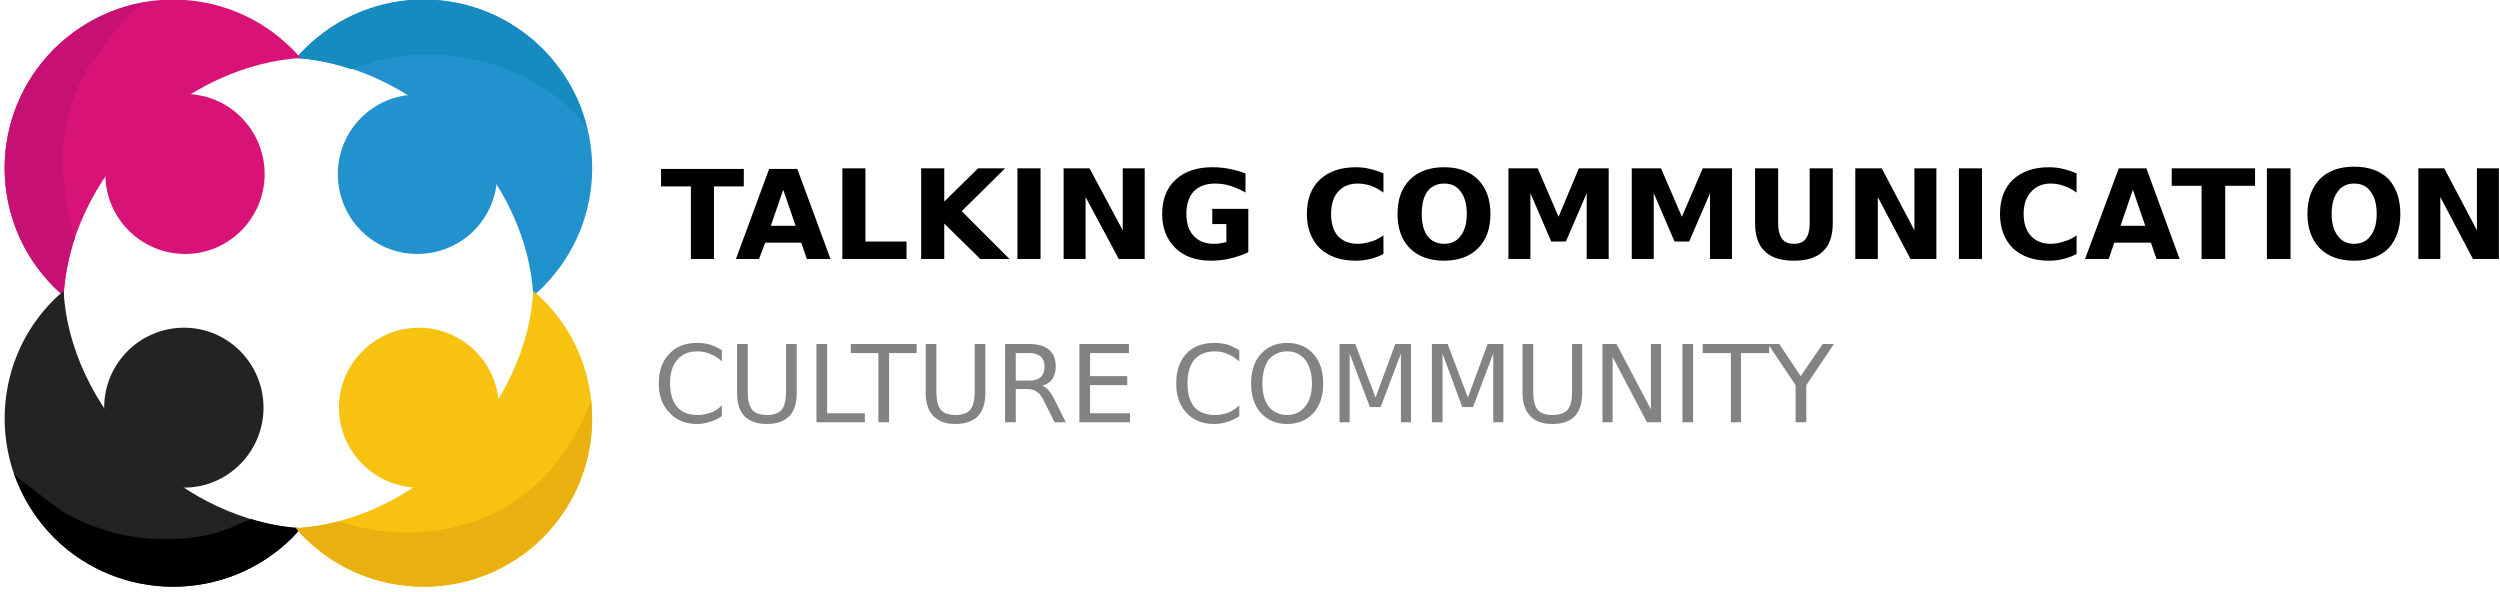
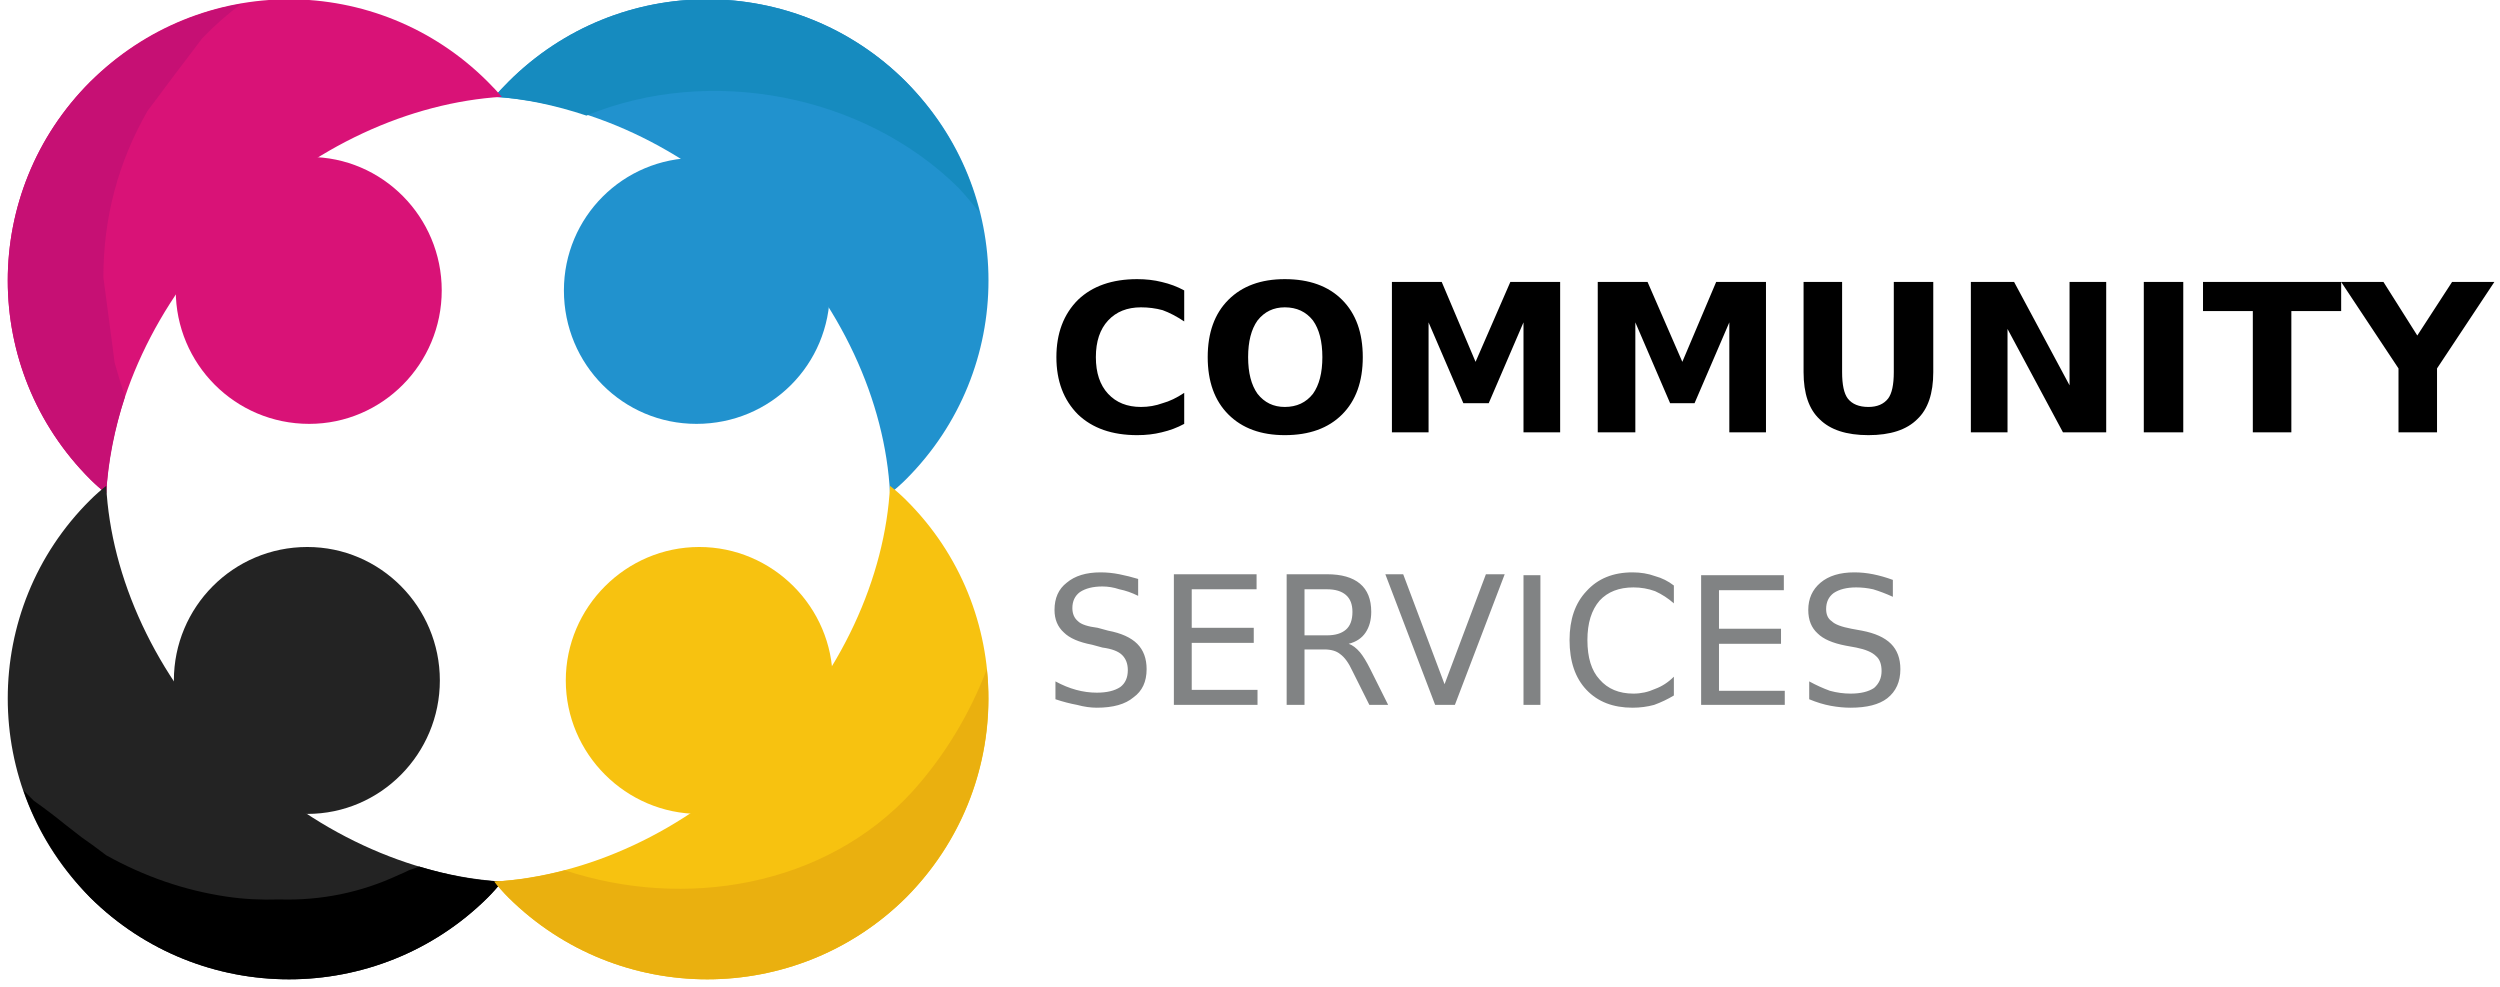
- <svg xmlns="http://www.w3.org/2000/svg" version="1.2" viewBox="0 0 444 105" width="444" height="105">
+ <svg xmlns="http://www.w3.org/2000/svg" version="1.2" viewBox="0 0 266 105" width="266" height="105">
  <style>
        .a {
            fill: #2192ce
        }

        .b {
            fill: #168bbf
        }

        .c {
            fill: #d91277
        }

        .d {
            fill: #c61074
        }

        .e {
            fill: #232323
        }

        .f {
            fill: #f7c210
        }

        .g {
            fill: #eab00f
        }

        .h {
            fill: #818384
        }
    </style>
  <g style="display:none">
    <path d="m-42-154h500v500h-500z" />
  </g>
  <path class="a" d="m81.2 23.9c8.3 8.4 13 18.8 13.5 28.6q0.9-0.7 1.7-1.5c11.7-11.7 11.7-30.6 0-42.3-11.7-11.7-30.6-11.7-42.3 0q-0.8 0.8-1.5 1.6c9.8 0.6 20.2 5.2 28.6 13.6z" />
  <path class="b" d="m102 20q1.2 1.3 2.2 2.6c-1.2-5.1-3.9-9.9-7.8-13.9-11.7-11.7-30.6-11.7-42.3 0q-0.8 0.8-1.5 1.6c3.2 0.2 6.5 0.9 9.8 2 13.1-5.4 29.5-2.3 39.6 7.7z" />
  <path class="a" d="m74.1 45.1c-7.8 0-14.1-6.3-14.1-14.2 0-7.8 6.3-14.1 14.1-14.1 7.9 0 14.2 6.3 14.2 14.1 0 7.9-6.3 14.2-14.2 14.2z" />
  <path class="c" d="m24.8 23.9c8.4-8.4 18.9-13 28.6-13.6q-0.7-0.8-1.5-1.6c-11.7-11.7-30.6-11.7-42.3 0-11.7 11.7-11.7 30.6 0 42.3q0.8 0.8 1.7 1.5c0.5-9.8 5.2-20.2 13.5-28.6z" />
  <path class="d" d="m12.2 38.6q-0.6-4.5-1.2-9.1 0-9.5 4.7-17.7 2.9-3.9 5.8-7.7 2-2.1 4.2-3.7c-5.9 1-11.5 3.8-16.1 8.3-11.7 11.7-11.7 30.6 0 42.3q0.8 0.8 1.7 1.5c0.2-3.4 0.9-6.9 2-10.3q-0.6-1.8-1.1-3.6z" />
  <path class="c" d="m32.9 45.1c-7.9 0-14.2-6.4-14.2-14.2 0-7.8 6.3-14.2 14.2-14.2 7.8 0 14.1 6.4 14.1 14.2 0 7.8-6.3 14.2-14.1 14.2z" />
  <path class="e" d="m24.8 80.2c-8.3-8.3-13-18.8-13.5-28.5q-0.9 0.7-1.7 1.5c-11.7 11.6-11.7 30.6 0 42.3 11.7 11.6 30.6 11.6 42.3 0q0.8-0.8 1.5-1.7c-9.7-0.6-20.2-5.2-28.6-13.6z" />
  <path d="m53.4 93.8c-2.9-0.1-5.8-0.7-8.8-1.6q-0.5 0.2-1.1 0.4-0.6 0.3-1.1 0.5-6 2.8-12.7 2.6-2.9 0.1-5.6-0.3-6.7-1-12.8-4.4-1.3-1-2.6-1.9-0.9-0.7-1.8-1.4-1.6-1.3-3.3-2.5-0.6-0.6-1.1-1.1c1.4 4.1 3.8 8 7.1 11.4 11.7 11.6 30.6 11.6 42.3 0q0.8-0.8 1.5-1.7z" />
  <path class="e" d="m32.7 86.6c-7.9 0-14.2-6.4-14.2-14.2 0-7.8 6.3-14.2 14.2-14.2 7.8 0 14.1 6.4 14.1 14.2 0 7.8-6.3 14.2-14.1 14.2z" />
  <path class="f" d="m81.2 80.2c-8.4 8.4-18.8 13-28.6 13.6q0.7 0.9 1.5 1.7c11.7 11.6 30.6 11.6 42.3 0 11.7-11.7 11.7-30.7 0-42.3q-0.8-0.8-1.7-1.5c-0.5 9.7-5.2 20.2-13.5 28.5z" />
  <path class="g" d="m105 71.2c-1.8 4.7-4.4 9.1-7.9 13-9.3 10.2-24.3 12.6-37 8.4q-3.8 1-7.5 1.2 0.7 0.9 1.5 1.7c11.7 11.6 30.6 11.6 42.3 0 6.6-6.7 9.5-15.6 8.6-24.3z" />
  <path class="f" d="m74.4 86.6c-7.8 0-14.2-6.4-14.2-14.2 0-7.8 6.4-14.2 14.2-14.2 7.8 0 14.2 6.4 14.2 14.2 0 7.8-6.4 14.2-14.2 14.2z" />
-   <path d="m117.4 33.1v-3.1h14.7v3.1h-5.3v12.9h-4.1v-12.9zm25.9 12.9l-1-2.9h-6.4l-1.1 2.9h-4.1l5.9-16h5l5.9 16zm-4.2-12.3l-2.2 6.4h4.4zm10.5 12.3v-16.1h4.1v13h7.3v3.1zm14 0v-16.1h4.1v5.9l6-5.9h4.8l-7.7 7.6 8.5 8.5h-5.2l-6.4-6.3v6.3zm17.1 0v-16.1h4.1v16.1zm8.2 0v-16.1h4.6l5.9 11v-11h3.9v16.1h-4.6l-5.9-11v11zm32.8-8.9v7.7q-1.5 0.7-3.2 1.1-1.6 0.4-3.4 0.4-4 0-6.3-2.2-2.4-2.3-2.4-6.1 0-3.9 2.4-6.1 2.4-2.2 6.5-2.2 1.6 0 3.1 0.3 1.5 0.3 2.8 0.8v3.4q-1.4-0.8-2.7-1.2-1.3-0.4-2.7-0.4-2.4 0-3.8 1.4-1.3 1.4-1.3 4 0 2.5 1.3 3.9 1.3 1.4 3.6 1.4 0.7 0 1.2-0.1 0.6-0.1 1-0.2v-3.2h-2.5v-2.7zm24 4.7v3.3q-1.1 0.6-2.4 0.9-1.2 0.3-2.5 0.3-4 0-6.4-2.2-2.3-2.3-2.3-6.1 0-3.9 2.3-6.1 2.4-2.2 6.4-2.2 1.3 0 2.5 0.3 1.3 0.3 2.4 0.8v3.4q-1.1-0.8-2.2-1.2-1.2-0.4-2.4-0.4-2.2 0-3.5 1.5-1.2 1.4-1.2 3.9 0 2.5 1.2 3.9 1.3 1.4 3.5 1.4 1.2 0 2.4-0.4 1.1-0.3 2.2-1.1zm10.8-9.2q-1.9 0-3 1.4-1 1.4-1 4 0 2.5 1 3.9 1.1 1.4 3 1.4 1.9 0 2.9-1.4 1.1-1.4 1.1-3.9 0-2.6-1.1-4-1-1.4-2.9-1.4zm0-2.9q3.8 0 6 2.2 2.2 2.2 2.2 6.1 0 3.9-2.2 6.1-2.2 2.2-6 2.2-3.9 0-6.1-2.2-2.2-2.2-2.2-6.1 0-3.9 2.2-6.1 2.2-2.2 6.1-2.2zm11.4 16.3v-16.1h5.2l3.7 8.6 3.6-8.6h5.3v16.1h-3.9v-11.7l-3.7 8.6h-2.6l-3.7-8.6v11.7zm21.9 0v-16.1h5.2l3.7 8.6 3.7-8.6h5.2v16.1h-3.9v-11.7l-3.7 8.6h-2.6l-3.7-8.6v11.7zm21.9-6.4v-9.7h4.1v9.7q0 1.9 0.7 2.8 0.6 0.9 2.1 0.9 1.5 0 2.1-0.9 0.7-0.9 0.7-2.8v-9.7h4.1v9.7q0 3.4-1.7 5-1.7 1.7-5.2 1.7-3.5 0-5.2-1.7-1.7-1.6-1.7-5zm17.8 6.4v-16.1h4.7l5.8 11v-11h3.9v16.1h-4.6l-5.8-11v11zm18.4 0v-16.1h4.1v16.1zm20.9-4.2v3.3q-1.1 0.6-2.4 0.9-1.2 0.3-2.5 0.3-4 0-6.4-2.2-2.3-2.3-2.3-6.1 0-3.9 2.3-6.1 2.4-2.2 6.4-2.2 1.3 0 2.5 0.3 1.3 0.3 2.4 0.8v3.4q-1.1-0.8-2.3-1.2-1.1-0.4-2.3-0.4-2.2 0-3.5 1.5-1.3 1.4-1.3 3.9 0 2.5 1.3 3.9 1.3 1.4 3.5 1.4 1.2 0 2.3-0.4 1.2-0.3 2.3-1.1zm14.2 4.2l-1-2.9h-6.5l-1 2.9h-4.2l6-16.1h4.9l5.9 16.1zm-4.2-12.3l-2.2 6.4h4.4zm6.9-0.7v-3.1h14.8v3.1h-5.3v13h-4.2v-13zm16.9 13v-16.1h4.2v16.1zm15.5-13.4q-1.9 0-2.9 1.4-1.1 1.4-1.1 4 0 2.5 1.1 3.9 1 1.4 2.9 1.4 1.9 0 2.9-1.4 1.1-1.4 1.1-3.9 0-2.6-1.1-4-1-1.4-2.9-1.4zm0-3q3.9 0 6.1 2.2 2.1 2.3 2.1 6.2 0 3.8-2.1 6.1-2.2 2.2-6.1 2.2-3.9 0-6.1-2.2-2.2-2.3-2.2-6.1 0-3.9 2.2-6.2 2.2-2.2 6.1-2.2zm11.4 16.4v-16.1h4.6l5.8 11v-11h3.9v16.1h-4.6l-5.8-11v11z" />
-   <path class="h" d="m128.2 62.2v2q-0.9-0.9-2-1.3-1.1-0.5-2.3-0.5-2.4 0-3.6 1.5-1.3 1.4-1.3 4.2 0 2.7 1.3 4.2 1.2 1.4 3.6 1.4 1.2 0 2.3-0.4 1.1-0.4 2-1.3v1.9q-1 0.7-2.1 1-1.1 0.4-2.3 0.4-3.1 0-4.9-2-1.9-1.9-1.9-5.2 0-3.4 1.9-5.3 1.8-1.9 4.9-1.9 1.3 0 2.3 0.3 1.2 0.4 2.1 1zm2.7 7.6v-8.7h1.9v8.5q0 2.2 0.8 3.2 0.8 0.9 2.6 0.9 1.8 0 2.6-0.9 0.8-1 0.8-3.2v-8.5h1.9v8.7q0 2.7-1.3 4.1-1.4 1.4-4 1.4-2.6 0-4-1.4-1.3-1.4-1.3-4.1zm14.1 5.2v-13.9h1.9v12.3h6.7v1.6zm6.1-12.3v-1.6h11.7v1.6h-4.9v12.3h-1.9v-12.3zm13.3 7.1v-8.7h1.9v8.5q0 2.2 0.8 3.2 0.8 0.9 2.6 0.9 1.8 0 2.6-0.9 0.8-1 0.8-3.2v-8.5h1.9v8.7q0 2.7-1.3 4.1-1.4 1.4-4 1.4-2.6 0-3.9-1.4-1.4-1.4-1.4-4.1zm20.7-1.3q0.6 0.2 1.2 0.9 0.5 0.6 1.1 1.8l1.9 3.8h-2l-1.8-3.6q-0.6-1.3-1.3-1.8-0.6-0.5-1.7-0.5h-2.1v5.9h-1.9v-13.9h4.3q2.3 0 3.5 1 1.2 1 1.2 3 0 1.3-0.6 2.2-0.6 0.9-1.8 1.2zm-2.3-5.8h-2.4v4.9h2.4q1.3 0 2-0.6 0.7-0.6 0.7-1.9 0-1.2-0.7-1.8-0.7-0.6-2-0.6zm8.9 12.3v-13.9h8.8v1.6h-6.9v4.1h6.6v1.6h-6.6v5h7.1v1.6zm28.4-12.8v2q-1-0.9-2-1.3-1.1-0.5-2.3-0.5-2.4 0-3.7 1.5-1.2 1.4-1.2 4.2 0 2.7 1.2 4.2 1.3 1.4 3.7 1.4 1.2 0 2.3-0.4 1-0.4 2-1.3v1.9q-1 0.7-2.1 1-1.1 0.4-2.3 0.4-3.2 0-5-2-1.8-1.9-1.8-5.2 0-3.4 1.8-5.3 1.8-1.9 5-1.9 1.2 0 2.3 0.3 1.1 0.4 2.1 1zm8.5 0.2q-2 0-3.3 1.5-1.1 1.6-1.1 4.2 0 2.6 1.1 4.1 1.3 1.5 3.3 1.5 2 0 3.2-1.5 1.2-1.5 1.2-4.1 0-2.6-1.2-4.2-1.2-1.5-3.2-1.5zm0-1.5q2.9 0 4.7 2 1.7 1.9 1.7 5.2 0 3.3-1.7 5.2-1.8 2-4.7 2-2.9 0-4.7-2-1.7-1.9-1.7-5.2 0-3.3 1.7-5.2 1.8-2 4.7-2zm9.3 14.1v-13.9h2.8l3.6 9.5 3.5-9.5h2.8v13.9h-1.8v-12.2l-3.6 9.5h-1.9l-3.6-9.5v12.2zm16.4 0v-13.9h2.8l3.6 9.5 3.5-9.5h2.8v13.9h-1.8v-12.2l-3.6 9.5h-1.9l-3.5-9.5v12.2zm16.1-5.2v-8.7h1.9v8.5q0 2.2 0.8 3.2 0.8 0.9 2.6 0.9 1.8 0 2.7-0.9 0.8-1 0.8-3.2v-8.5h1.8v8.7q0 2.7-1.3 4.1-1.3 1.4-4 1.4-2.6 0-3.9-1.4-1.4-1.4-1.4-4.1zm14.2 5.2v-13.9h2.5l6.1 11.6v-11.6h1.8v13.9h-2.5l-6.1-11.6v11.6zm14.2 0v-13.9h1.9v13.9zm3.6-12.3v-1.6h11.8v1.6h-5v12.3h-1.8v-12.3zm16.5 5.7l-4.9-7.3h2l3.8 5.7 3.9-5.7h2l-4.9 7.3v6.6h-1.9z" />
+   <path d="m126 41.8v3.3q-1.1 0.6-2.4 0.9-1.2 0.3-2.6 0.3-4 0-6.3-2.2-2.3-2.3-2.3-6.1 0-3.8 2.3-6.1 2.3-2.2 6.3-2.2 1.4 0 2.6 0.3 1.3 0.3 2.4 0.9v3.3q-1.2-0.8-2.3-1.2-1.1-0.3-2.3-0.3-2.2 0-3.5 1.4-1.3 1.4-1.3 3.9 0 2.5 1.3 3.9 1.3 1.4 3.5 1.4 1.2 0 2.3-0.4 1.1-0.3 2.3-1.1zm10.7-9.1q-1.8 0-2.9 1.4-1 1.4-1 3.9 0 2.5 1 3.9 1.1 1.4 2.9 1.4 1.9 0 3-1.4 1-1.4 1-3.9 0-2.5-1-3.9-1.1-1.4-3-1.4zm0-3q3.9 0 6.1 2.2 2.2 2.2 2.2 6.1 0 3.9-2.2 6.1-2.2 2.2-6.1 2.2-3.8 0-6-2.2-2.2-2.2-2.2-6.1 0-3.9 2.2-6.1 2.2-2.2 6-2.2zm11.4 16.3v-16h5.3l3.6 8.5 3.7-8.5h5.3v16h-3.9v-11.7l-3.7 8.6h-2.7l-3.7-8.6v11.7zm21.9 0v-16h5.3l3.7 8.5 3.6-8.5h5.3v16h-3.9v-11.7l-3.7 8.6h-2.6l-3.7-8.6v11.7zm21.9-6.4v-9.6h4.1v9.6q0 2 0.6 2.8 0.7 0.9 2.2 0.9 1.4 0 2.1-0.9 0.6-0.8 0.6-2.8v-9.6h4.2v9.6q0 3.4-1.7 5-1.7 1.7-5.2 1.7-3.5 0-5.2-1.7-1.7-1.6-1.7-5zm17.8 6.4v-16h4.6l5.9 11v-11h3.9v16h-4.6l-5.9-11v11zm18.4 0v-16h4.2v16zm6.3-12.9v-3.1h14.7v3.1h-5.3v12.9h-4.1v-12.9zm20.8 6.1l-6.1-9.2h4.5l3.6 5.7 3.7-5.7h4.5l-6.1 9.2v6.8h-4.1z" />
+   <path class="h" d="m121.1 61.6v1.8q-1-0.5-2-0.7-0.9-0.3-1.8-0.3-1.5 0-2.4 0.6-0.8 0.6-0.8 1.7 0 0.9 0.6 1.4 0.5 0.5 2.1 0.7l1.1 0.3q2.1 0.4 3.1 1.4 1 1 1 2.7 0 2-1.4 3-1.3 1.1-3.9 1.1-1 0-2.1-0.3-1.1-0.2-2.3-0.6v-1.9q1.1 0.6 2.2 0.9 1.1 0.3 2.2 0.3 1.6 0 2.5-0.6 0.8-0.6 0.8-1.8 0-1-0.6-1.6-0.6-0.6-2.1-0.8l-1.1-0.3q-2.1-0.4-3-1.3-1-0.9-1-2.4 0-1.9 1.3-2.9 1.3-1.1 3.6-1.1 1 0 2 0.2 1 0.2 2 0.5zm3.8 13.4v-13.9h8.8v1.6h-6.9v4.1h6.6v1.6h-6.6v5h7v1.6zm18.6-6.5q0.6 0.2 1.2 0.9 0.5 0.6 1.1 1.8l1.9 3.8h-2l-1.8-3.6q-0.6-1.3-1.3-1.8-0.6-0.5-1.7-0.5h-2.1v5.9h-1.9v-13.9h4.3q2.3 0 3.5 1 1.2 1 1.2 3 0 1.3-0.6 2.2-0.6 0.9-1.8 1.2zm-2.3-5.8h-2.4v4.9h2.4q1.3 0 2-0.6 0.7-0.6 0.7-1.9 0-1.2-0.7-1.8-0.7-0.6-2-0.6zm13.6 12.3h-2.1l-5.3-13.9h1.9l4.4 11.7 4.4-11.7h2zm7.3 0v-13.8h1.8v13.8zm16-12.7v1.9q-0.9-0.8-2-1.3-1.1-0.4-2.3-0.4-2.3 0-3.6 1.4-1.3 1.5-1.3 4.2 0 2.8 1.3 4.2 1.3 1.5 3.6 1.5 1.2 0 2.3-0.5 1.1-0.4 2-1.3v2q-1 0.6-2.1 1-1.1 0.3-2.3 0.3-3.1 0-4.9-1.9-1.8-1.9-1.8-5.3 0-3.3 1.8-5.2 1.8-2 4.9-2 1.3 0 2.4 0.4 1.1 0.3 2 1zm2.9 12.7v-13.8h8.8v1.6h-6.9v4.1h6.6v1.6h-6.6v5h7v1.5zm20.4-13.3v1.8q-1.1-0.5-2.1-0.8-0.9-0.2-1.8-0.2-1.5 0-2.4 0.6-0.8 0.6-0.8 1.7 0 0.9 0.6 1.3 0.5 0.5 2.1 0.8l1.1 0.2q2.1 0.4 3.1 1.4 1 1 1 2.7 0 2-1.4 3.1-1.3 1-3.9 1-1 0-2.1-0.2-1.1-0.2-2.3-0.7v-1.9q1.1 0.6 2.2 1 1.1 0.3 2.2 0.3 1.6 0 2.5-0.6 0.8-0.7 0.8-1.8 0-1.1-0.6-1.6-0.6-0.6-2.1-0.9l-1.1-0.2q-2.1-0.4-3-1.3-1-0.9-1-2.5 0-1.8 1.3-2.9 1.3-1.1 3.6-1.1 1 0 2 0.2 1 0.2 2.1 0.6z" />
</svg>
